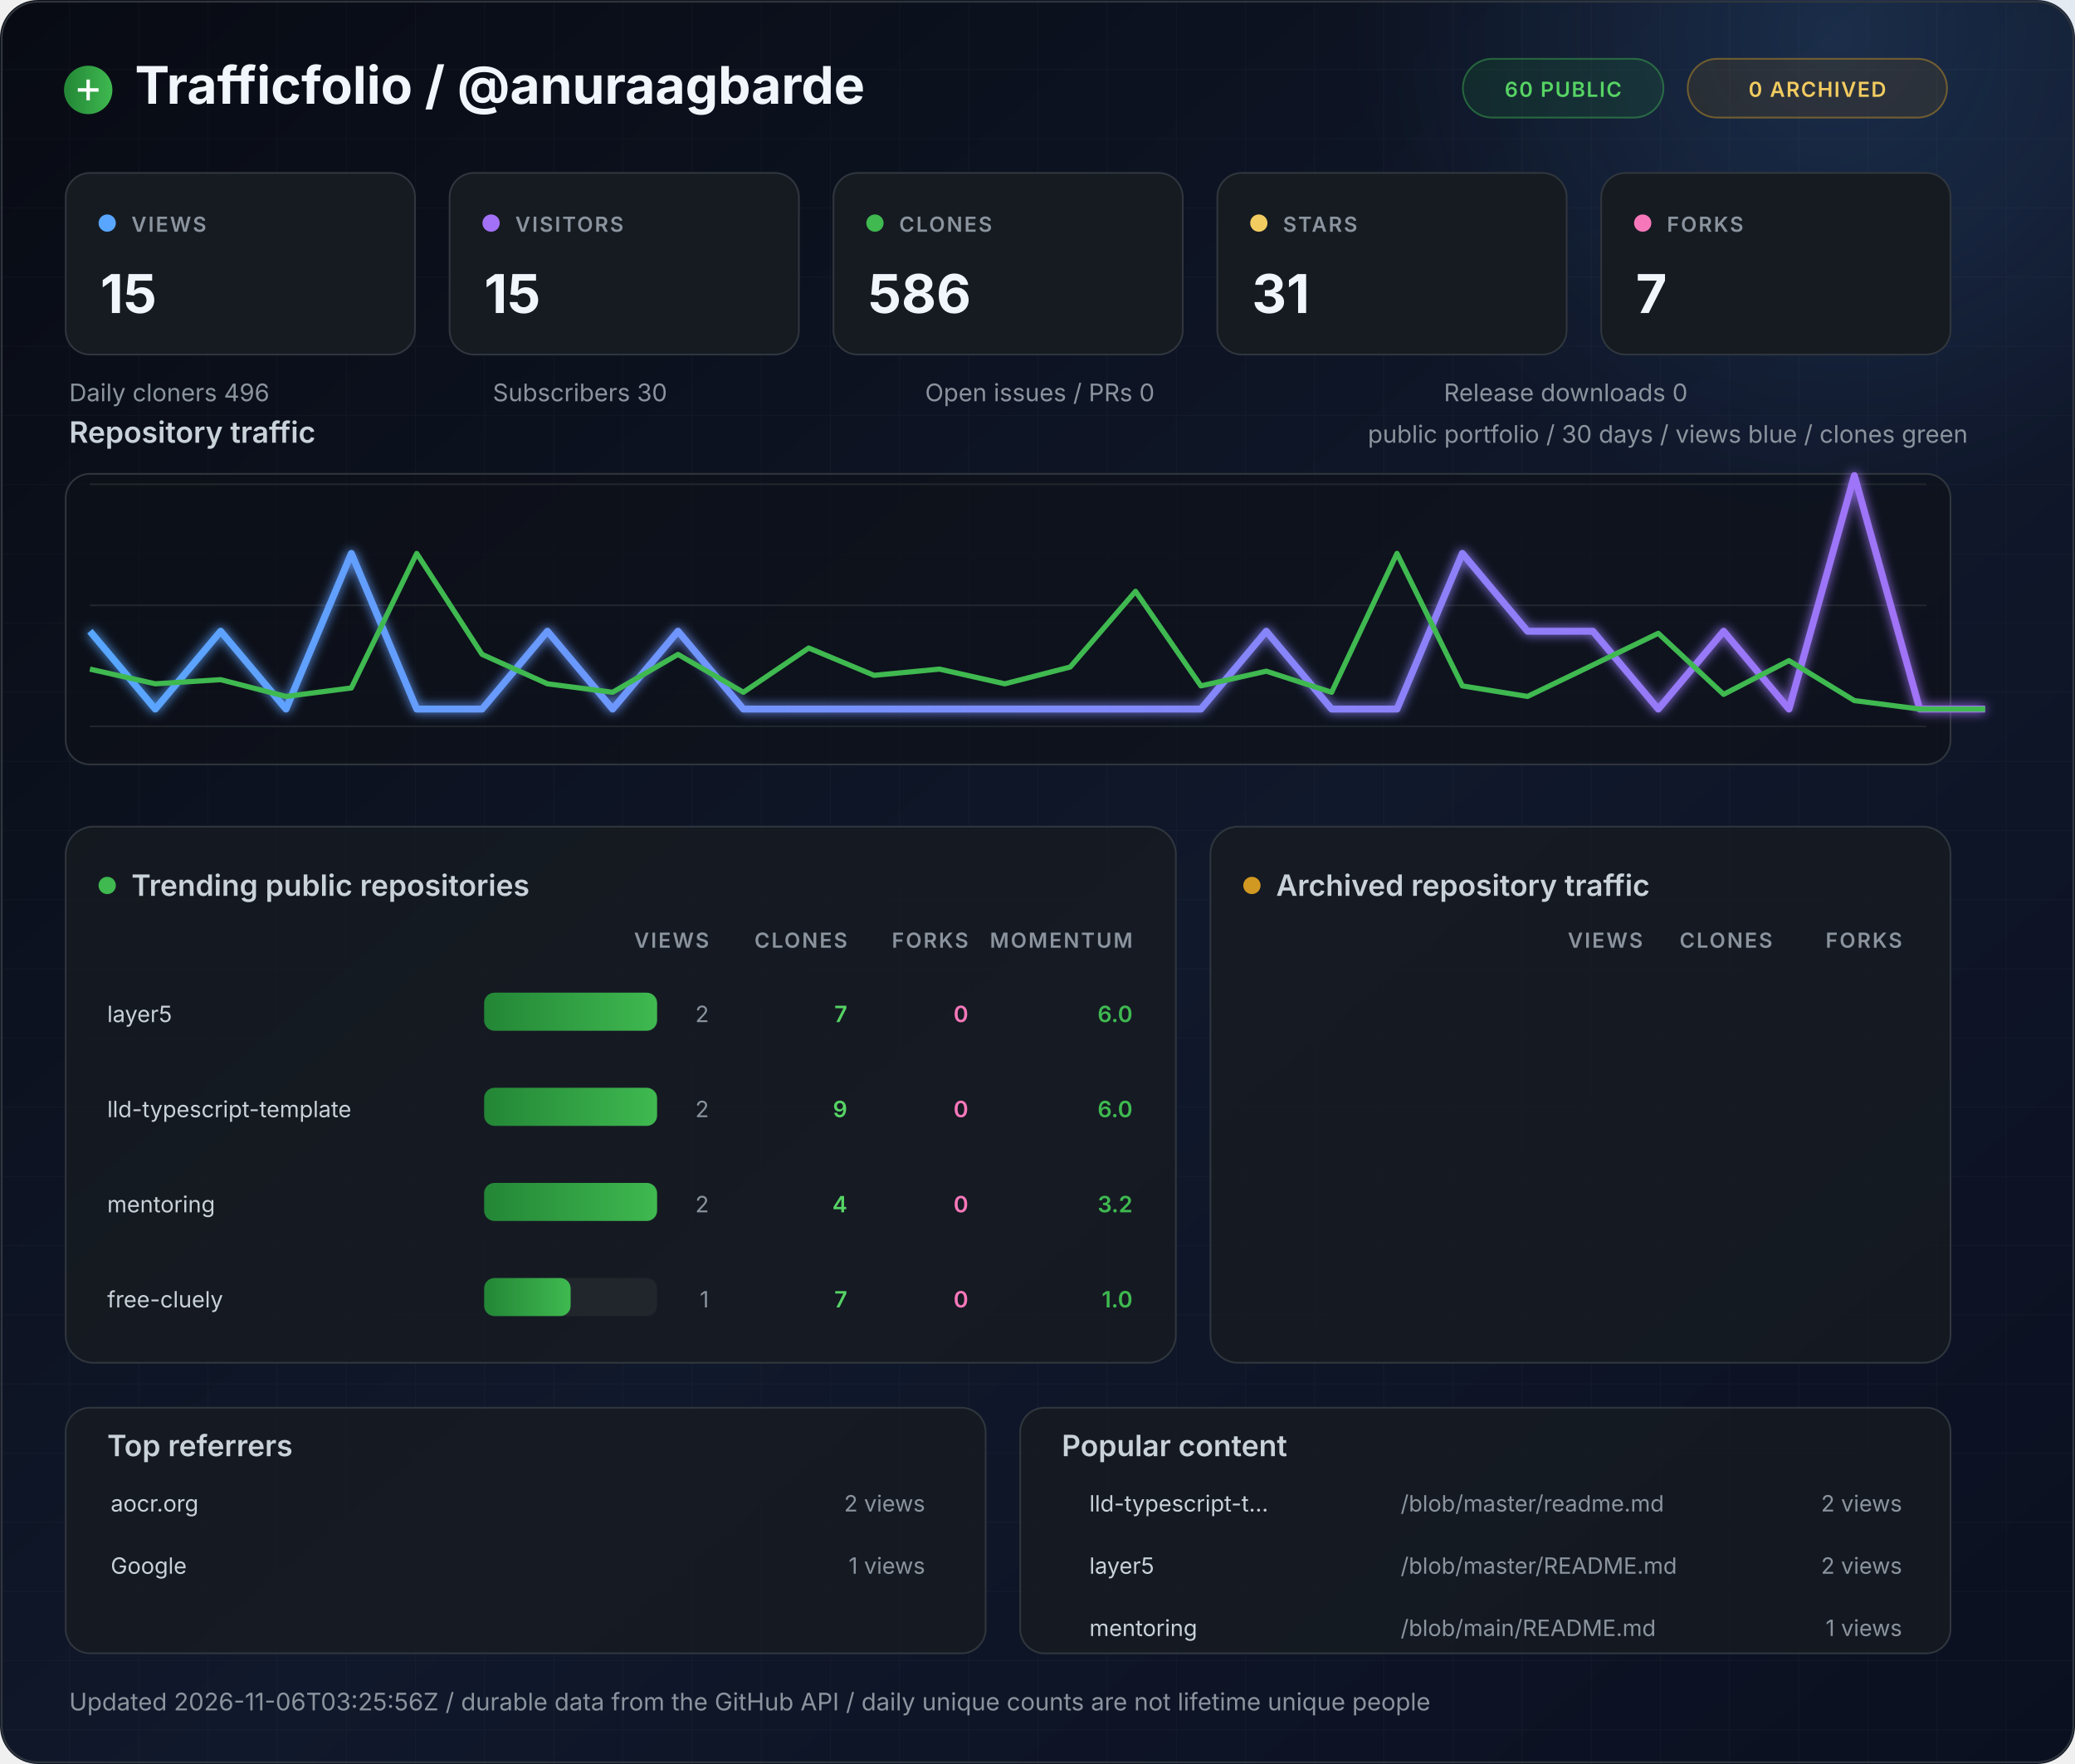
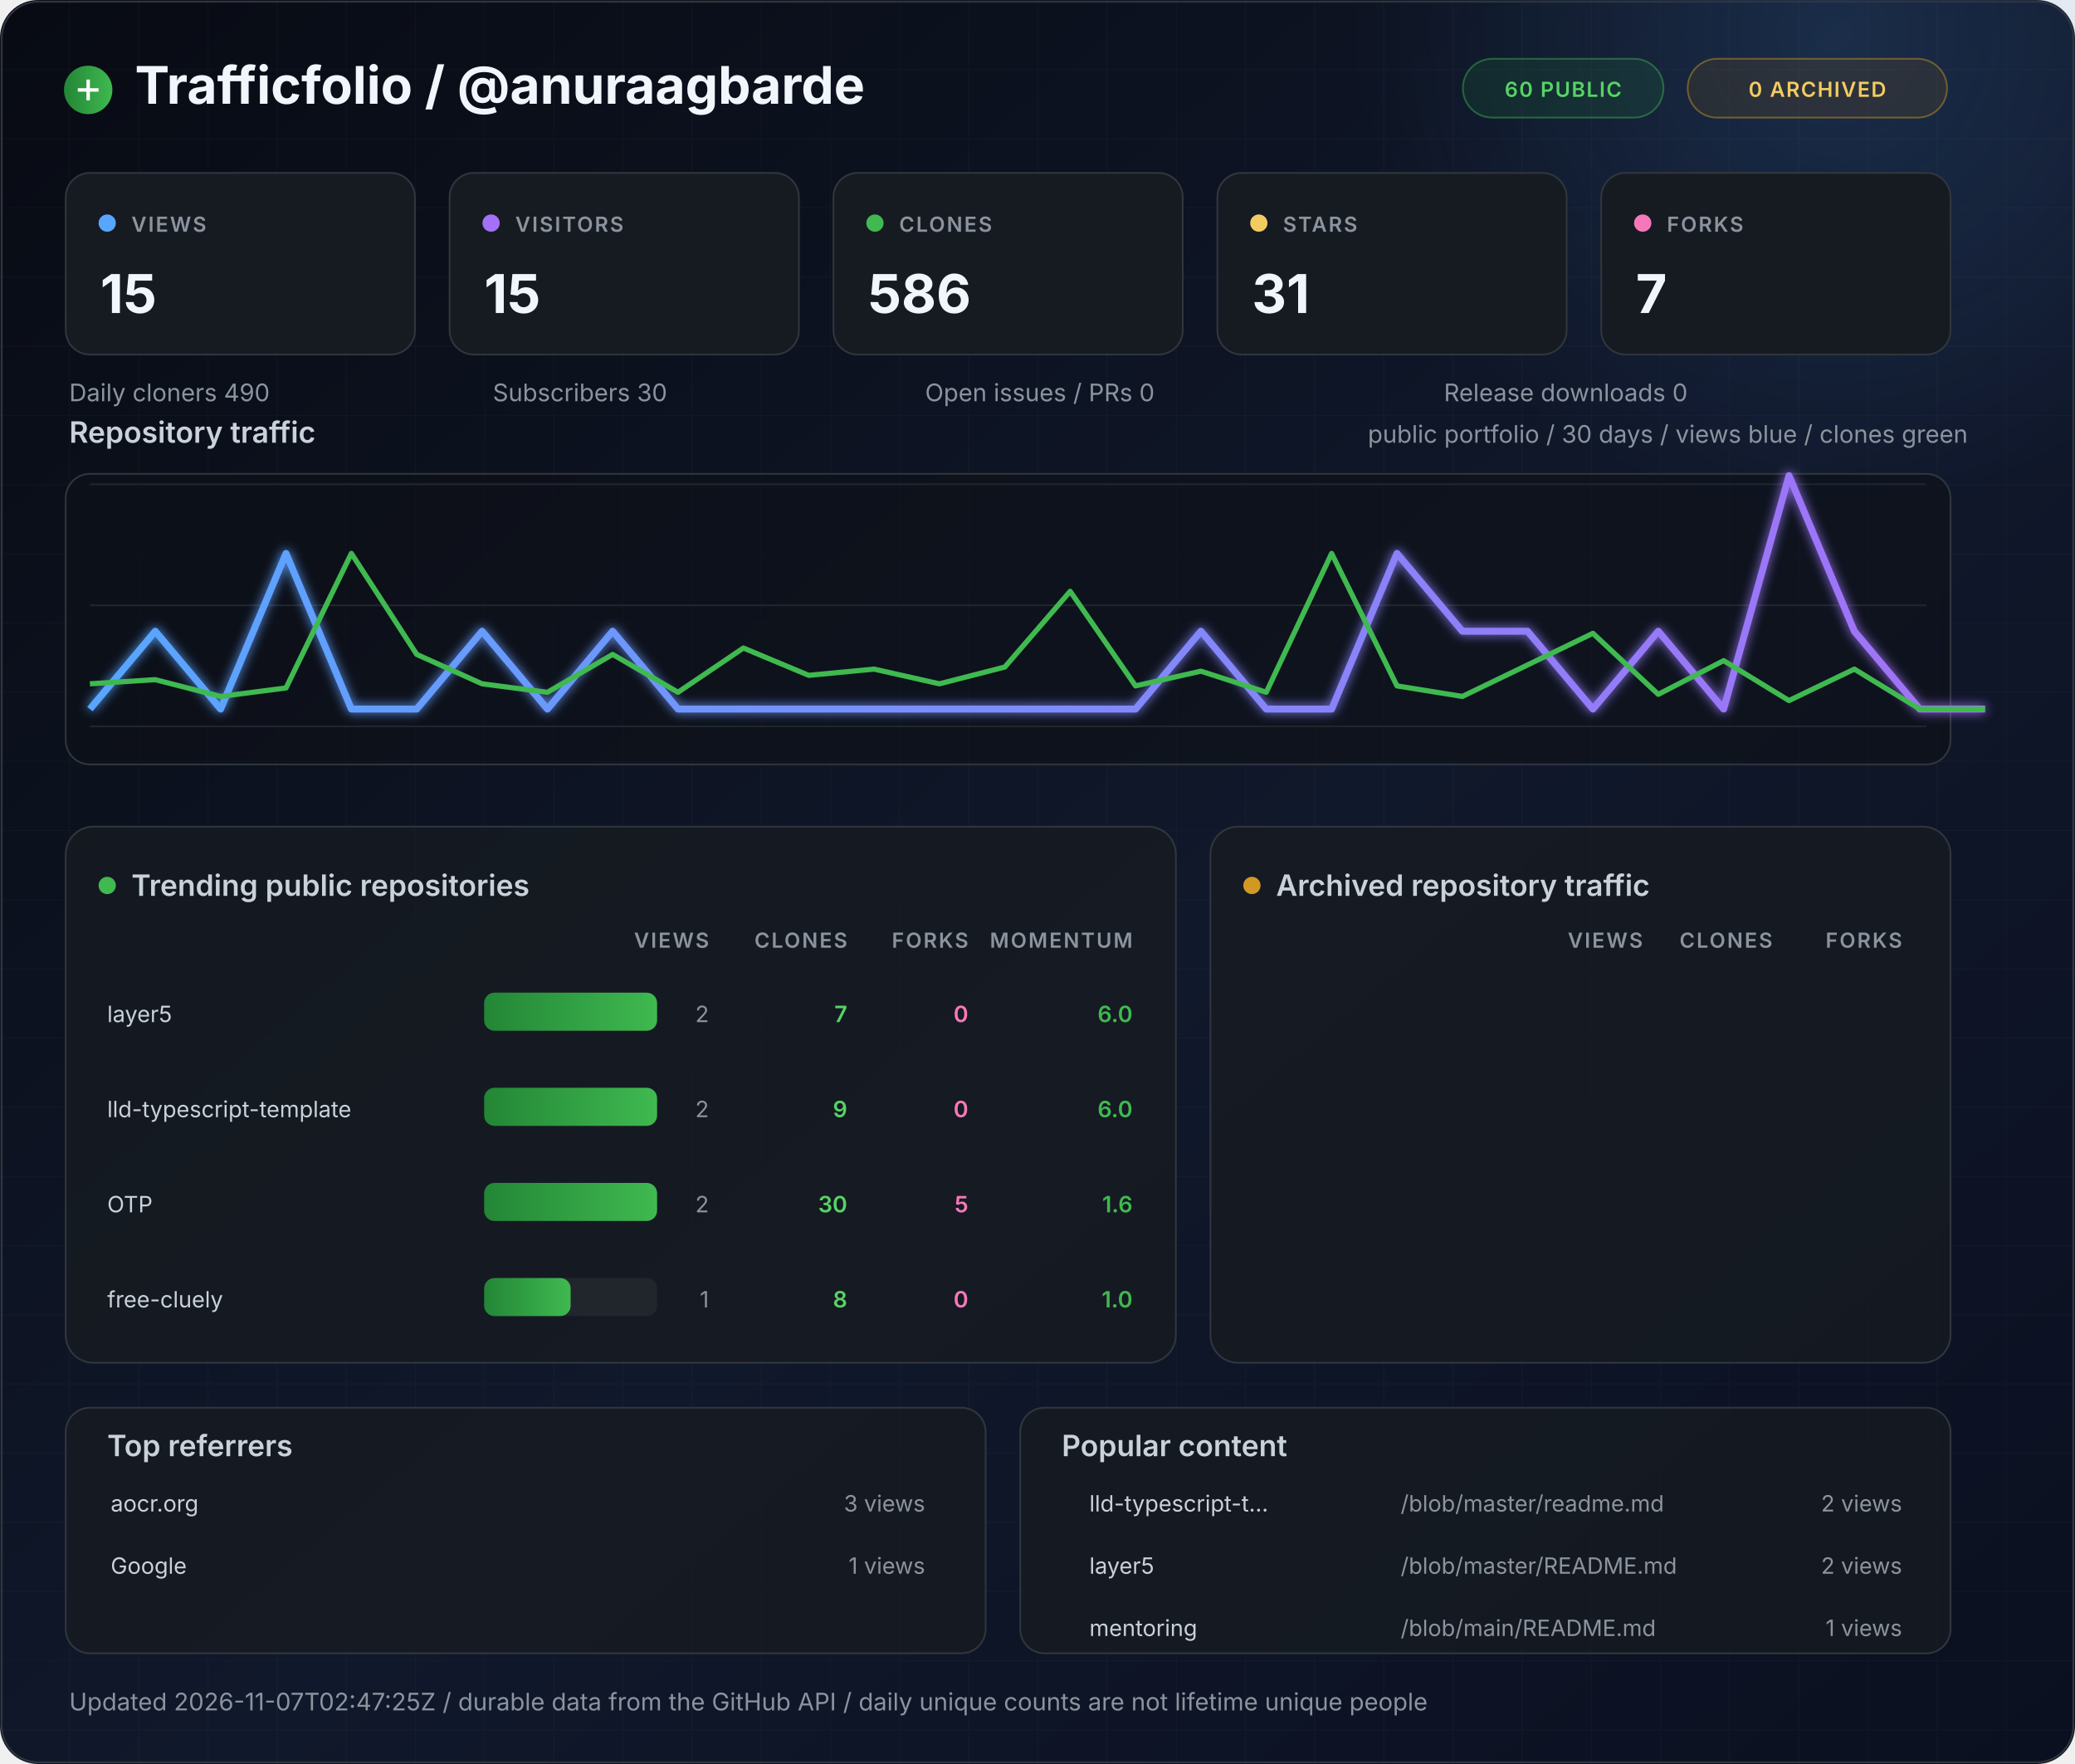
<svg xmlns="http://www.w3.org/2000/svg" width="1200" height="1020" viewBox="0 0 1200 1020" role="img" aria-label="Trafficfolio GitHub analytics dashboard for anuraagbarde">
  <defs>
    <linearGradient id="bg" x1="0" y1="0" x2="1" y2="1">
      <stop stop-color="#080b13" />
      <stop offset=".55" stop-color="#10182b" />
      <stop offset="1" stop-color="#0b1020" />
    </linearGradient>
    <linearGradient id="line" x1="0" y1="0" x2="1" y2="0">
      <stop stop-color="#58a6ff" />
      <stop offset="1" stop-color="#a371f7" />
    </linearGradient>
    <linearGradient id="bar" x1="0" y1="0" x2="1" y2="0">
      <stop stop-color="#238636" />
      <stop offset="1" stop-color="#3fb950" />
    </linearGradient>
    <linearGradient id="archiveBar" x1="0" y1="0" x2="1" y2="0">
      <stop stop-color="#9e6a03" />
      <stop offset="1" stop-color="#f2cc60" />
    </linearGradient>
    <radialGradient id="ambient">
      <stop stop-color="#58a6ff" stop-opacity=".16" />
      <stop offset="1" stop-color="#58a6ff" stop-opacity="0" />
    </radialGradient>
    <pattern id="grid" width="40" height="40" patternUnits="userSpaceOnUse">
      <path d="M40 0H0V40" fill="none" stroke="#ffffff" stroke-opacity=".025" />
    </pattern>
    <filter id="glow">
      <feGaussianBlur stdDeviation="3" result="b" />
      <feMerge>
        <feMergeNode in="b" />
        <feMergeNode in="SourceGraphic" />
      </feMerge>
    </filter>
    <style>
    .title{font:750 30px -apple-system,BlinkMacSystemFont,"Segoe UI",sans-serif;fill:#f0f6fc}
    .subtitle{font:14px -apple-system,BlinkMacSystemFont,"Segoe UI",sans-serif;fill:#8b949e}
    .label{font:600 12px -apple-system,BlinkMacSystemFont,"Segoe UI",sans-serif;fill:#8b949e;letter-spacing:1px}
    .metric{font:700 31px -apple-system,BlinkMacSystemFont,"Segoe UI",sans-serif;fill:#f0f6fc}
    .section{font:600 17px -apple-system,BlinkMacSystemFont,"Segoe UI",sans-serif;fill:#c9d1d9}
    .repo,.value,.trend,.archive,.clone,.fork{font:13px -apple-system,BlinkMacSystemFont,"Segoe UI",sans-serif;fill:#c9d1d9}
    .value{fill:#8b949e} .trend{fill:#3fb950;font-weight:600} .archive{fill:#d29922}
    .clone{fill:#56d364;font-weight:600} .fork{fill:#f778ba;font-weight:600}
    .pill{font:600 12px -apple-system,BlinkMacSystemFont,"Segoe UI",sans-serif;letter-spacing:.7px}
  </style>
  </defs>
  <rect width="1200" height="1020" rx="22" fill="url(#bg)" />
  <rect width="1200" height="1020" rx="22" fill="url(#grid)" />
  <circle cx="1060" cy="20" r="280" fill="url(#ambient)" />
  <rect x="1" y="1" width="1198" height="1018" rx="21" fill="none" stroke="#30363d" />
  <circle cx="51" cy="52" r="14" fill="url(#bar)" />
  <path d="M45 52h12M51 46v12" stroke="#fff" stroke-width="2" />
  <text x="78" y="60" class="title">Trafficfolio / @anuraagbarde</text>
  <rect x="846" y="34" width="116" height="34" rx="17" fill="#238636" fill-opacity=".16" stroke="#3fb950" stroke-opacity=".45" />
  <text x="904" y="56" text-anchor="middle" class="pill" fill="#56d364">60 PUBLIC</text>
  <rect x="976" y="34" width="150" height="34" rx="17" fill="#9e6a03" fill-opacity=".14" stroke="#d29922" stroke-opacity=".45" />
  <text x="1051" y="56" text-anchor="middle" class="pill" fill="#f2cc60">0 ARCHIVED</text>
  <rect x="38" y="100" width="202" height="105" rx="14" fill="#161b22" stroke="#30363d" />
  <circle cx="62" cy="129" r="5" fill="#58a6ff" />
  <text x="76" y="134" class="label">VIEWS</text>
  <text x="58" y="181" class="metric">15</text>
  <rect x="260" y="100" width="202" height="105" rx="14" fill="#161b22" stroke="#30363d" />
  <circle cx="284" cy="129" r="5" fill="#a371f7" />
  <text x="298" y="134" class="label">VISITORS</text>
  <text x="280" y="181" class="metric">15</text>
  <rect x="482" y="100" width="202" height="105" rx="14" fill="#161b22" stroke="#30363d" />
  <circle cx="506" cy="129" r="5" fill="#3fb950" />
  <text x="520" y="134" class="label">CLONES</text>
  <text x="502" y="181" class="metric">586</text>
  <rect x="704" y="100" width="202" height="105" rx="14" fill="#161b22" stroke="#30363d" />
  <circle cx="728" cy="129" r="5" fill="#f2cc60" />
  <text x="742" y="134" class="label">STARS</text>
  <text x="724" y="181" class="metric">31</text>
  <rect x="926" y="100" width="202" height="105" rx="14" fill="#161b22" stroke="#30363d" />
  <circle cx="950" cy="129" r="5" fill="#f778ba" />
  <text x="964" y="134" class="label">FORKS</text>
  <text x="946" y="181" class="metric">7</text>
-   <text x="40" y="232" class="subtitle">Daily cloners 496</text>
+   <text x="40" y="232" class="subtitle">Daily cloners 490</text>
  <text x="285" y="232" class="subtitle">Subscribers 30</text>
  <text x="535" y="232" class="subtitle">Open issues / PRs 0</text>
  <text x="835" y="232" class="subtitle">Release downloads 0</text>
  <text x="40" y="256" class="section">Repository traffic</text>
  <text x="1138" y="256" text-anchor="end" class="subtitle">public portfolio / 30 days / views blue / clones green</text>
  <rect x="38" y="274" width="1090" height="168" rx="14" fill="#0d1117" fill-opacity=".62" stroke="#30363d" />
  <line x1="52" y1="420" x2="1114" y2="420" stroke="#21262d" />
  <line x1="52" y1="350" x2="1114" y2="350" stroke="#21262d" />
  <line x1="52" y1="280" x2="1114" y2="280" stroke="#21262d" />
-   <polyline points="52.0,365.0 89.8,410.0 127.6,365.0 165.4,410.0 203.2,320.0 241.0,410.0 278.8,410.0 316.6,365.0 354.3,410.0 392.1,365.0 429.9,410.0 467.7,410.0 505.5,410.0 543.3,410.0 581.1,410.0 618.9,410.0 656.7,410.0 694.5,410.0 732.3,365.0 770.1,410.0 807.9,410.0 845.7,320.0 883.4,365.0 921.2,365.0 959.0,410.0 996.8,365.0 1034.6,410.0 1072.4,275.0 1110.2,410.0 1148.0,410.0" fill="none" stroke="url(#line)" stroke-width="4" stroke-linejoin="round" filter="url(#glow)" />
-   <polyline points="52.0,386.9 89.8,395.4 127.6,393.0 165.4,402.7 203.2,397.8 241.0,320.0 278.8,378.4 316.6,395.4 354.3,400.3 392.1,378.4 429.9,400.3 467.7,374.7 505.5,390.5 543.3,386.9 581.1,395.4 618.9,385.7 656.7,341.9 694.5,396.6 732.3,388.1 770.1,400.3 807.9,320.0 845.7,396.6 883.4,402.7 921.2,384.5 959.0,366.2 996.8,401.5 1034.6,382.0 1072.4,405.1 1110.2,410.0 1148.0,410.0" fill="none" stroke="#3fb950" stroke-width="3" stroke-linejoin="round" />
+   <polyline points="52.0,410.0 89.8,365.0 127.6,410.0 165.4,320.0 203.2,410.0 241.0,410.0 278.8,365.0 316.6,410.0 354.3,365.0 392.1,410.0 429.9,410.0 467.7,410.0 505.5,410.0 543.3,410.0 581.1,410.0 618.9,410.0 656.7,410.0 694.5,365.0 732.3,410.0 770.1,410.0 807.9,320.0 845.7,365.0 883.4,365.0 921.2,410.0 959.0,365.0 996.8,410.0 1034.6,275.0 1072.4,365.0 1110.2,410.0 1148.0,410.0" fill="none" stroke="url(#line)" stroke-width="4" stroke-linejoin="round" filter="url(#glow)" />
+   <polyline points="52.0,395.4 89.8,393.0 127.6,402.7 165.4,397.8 203.2,320.0 241.0,378.4 278.8,395.4 316.6,400.3 354.3,378.4 392.1,400.3 429.9,374.7 467.7,390.5 505.5,386.9 543.3,395.4 581.1,385.7 618.9,341.9 656.7,396.6 694.5,388.1 732.3,400.3 770.1,320.0 807.9,396.6 845.7,402.7 883.4,384.5 921.2,366.2 959.0,401.5 996.8,382.0 1034.6,405.1 1072.4,386.9 1110.2,410.0 1148.0,410.0" fill="none" stroke="#3fb950" stroke-width="3" stroke-linejoin="round" />
  <rect x="38" y="478" width="642" height="310" rx="16" fill="#161b22" fill-opacity=".82" stroke="#30363d" />
  <circle cx="62" cy="512" r="5" fill="#3fb950" />
  <text x="76" y="518" class="section">Trending public repositories</text>
  <text x="410" y="548" text-anchor="end" class="label">VIEWS</text>
  <text x="490" y="548" text-anchor="end" class="label">CLONES</text>
  <text x="560" y="548" text-anchor="end" class="label">FORKS</text>
  <text x="655" y="548" text-anchor="end" class="label">MOMENTUM</text>
  <text x="62" y="591" class="repo">layer5</text>
  <rect x="280" y="574" width="100" height="22" rx="6" fill="#21262d" />
  <rect x="280" y="574" width="100" height="22" rx="6" fill="url(#bar)" />
  <text x="410" y="591" text-anchor="end" class="value">2</text>
  <text x="490" y="591" text-anchor="end" class="clone">7</text>
  <text x="560" y="591" text-anchor="end" class="fork">0</text>
  <text x="655" y="591" text-anchor="end" class="trend">6.0</text>
  <text x="62" y="646" class="repo">lld-typescript-template</text>
  <rect x="280" y="629" width="100" height="22" rx="6" fill="#21262d" />
  <rect x="280" y="629" width="100" height="22" rx="6" fill="url(#bar)" />
  <text x="410" y="646" text-anchor="end" class="value">2</text>
  <text x="490" y="646" text-anchor="end" class="clone">9</text>
  <text x="560" y="646" text-anchor="end" class="fork">0</text>
  <text x="655" y="646" text-anchor="end" class="trend">6.0</text>
-   <text x="62" y="701" class="repo">mentoring</text>
+   <text x="62" y="701" class="repo">OTP</text>
  <rect x="280" y="684" width="100" height="22" rx="6" fill="#21262d" />
  <rect x="280" y="684" width="100" height="22" rx="6" fill="url(#bar)" />
  <text x="410" y="701" text-anchor="end" class="value">2</text>
-   <text x="490" y="701" text-anchor="end" class="clone">4</text>
-   <text x="560" y="701" text-anchor="end" class="fork">0</text>
-   <text x="655" y="701" text-anchor="end" class="trend">3.2</text>
+   <text x="490" y="701" text-anchor="end" class="clone">30</text>
+   <text x="560" y="701" text-anchor="end" class="fork">5</text>
+   <text x="655" y="701" text-anchor="end" class="trend">1.6</text>
  <text x="62" y="756" class="repo">free-cluely</text>
  <rect x="280" y="739" width="100" height="22" rx="6" fill="#21262d" />
  <rect x="280" y="739" width="50" height="22" rx="6" fill="url(#bar)" />
  <text x="410" y="756" text-anchor="end" class="value">1</text>
-   <text x="490" y="756" text-anchor="end" class="clone">7</text>
+   <text x="490" y="756" text-anchor="end" class="clone">8</text>
  <text x="560" y="756" text-anchor="end" class="fork">0</text>
  <text x="655" y="756" text-anchor="end" class="trend">1.0</text>
  <rect x="700" y="478" width="428" height="310" rx="16" fill="#161b22" fill-opacity=".82" stroke="#30363d" />
  <circle cx="724" cy="512" r="5" fill="#d29922" />
  <text x="738" y="518" class="section">Archived repository traffic</text>
  <text x="950" y="548" text-anchor="end" class="label">VIEWS</text>
  <text x="1025" y="548" text-anchor="end" class="label">CLONES</text>
  <text x="1100" y="548" text-anchor="end" class="label">FORKS</text>
  <rect x="38" y="814" width="532" height="142" rx="14" fill="#161b22" fill-opacity=".82" stroke="#30363d" />
  <text x="62" y="842" class="section">Top referrers</text>
  <text x="64" y="874" class="repo">aocr.org</text>
-   <text x="535" y="874" text-anchor="end" class="value">2 views</text>
+   <text x="535" y="874" text-anchor="end" class="value">3 views</text>
  <text x="64" y="910" class="repo">Google</text>
  <text x="535" y="910" text-anchor="end" class="value">1 views</text>
  <rect x="590" y="814" width="538" height="142" rx="14" fill="#161b22" fill-opacity=".82" stroke="#30363d" />
  <text x="614" y="842" class="section">Popular content</text>
  <text x="630" y="874" class="repo">lld-typescript-t...</text>
  <text x="810" y="874" class="value">/blob/master/readme.md</text>
  <text x="1100" y="874" text-anchor="end" class="value">2 views</text>
  <text x="630" y="910" class="repo">layer5</text>
  <text x="810" y="910" class="value">/blob/master/README.md</text>
  <text x="1100" y="910" text-anchor="end" class="value">2 views</text>
  <text x="630" y="946" class="repo">mentoring</text>
  <text x="810" y="946" class="value">/blob/main/README.md</text>
  <text x="1100" y="946" text-anchor="end" class="value">1 views</text>
-   <text x="40" y="989" class="subtitle">Updated 2026-11-06T03:25:56Z / durable data from the GitHub API / daily unique counts are not lifetime unique people</text>
+   <text x="40" y="989" class="subtitle">Updated 2026-11-07T02:47:25Z / durable data from the GitHub API / daily unique counts are not lifetime unique people</text>
</svg>
